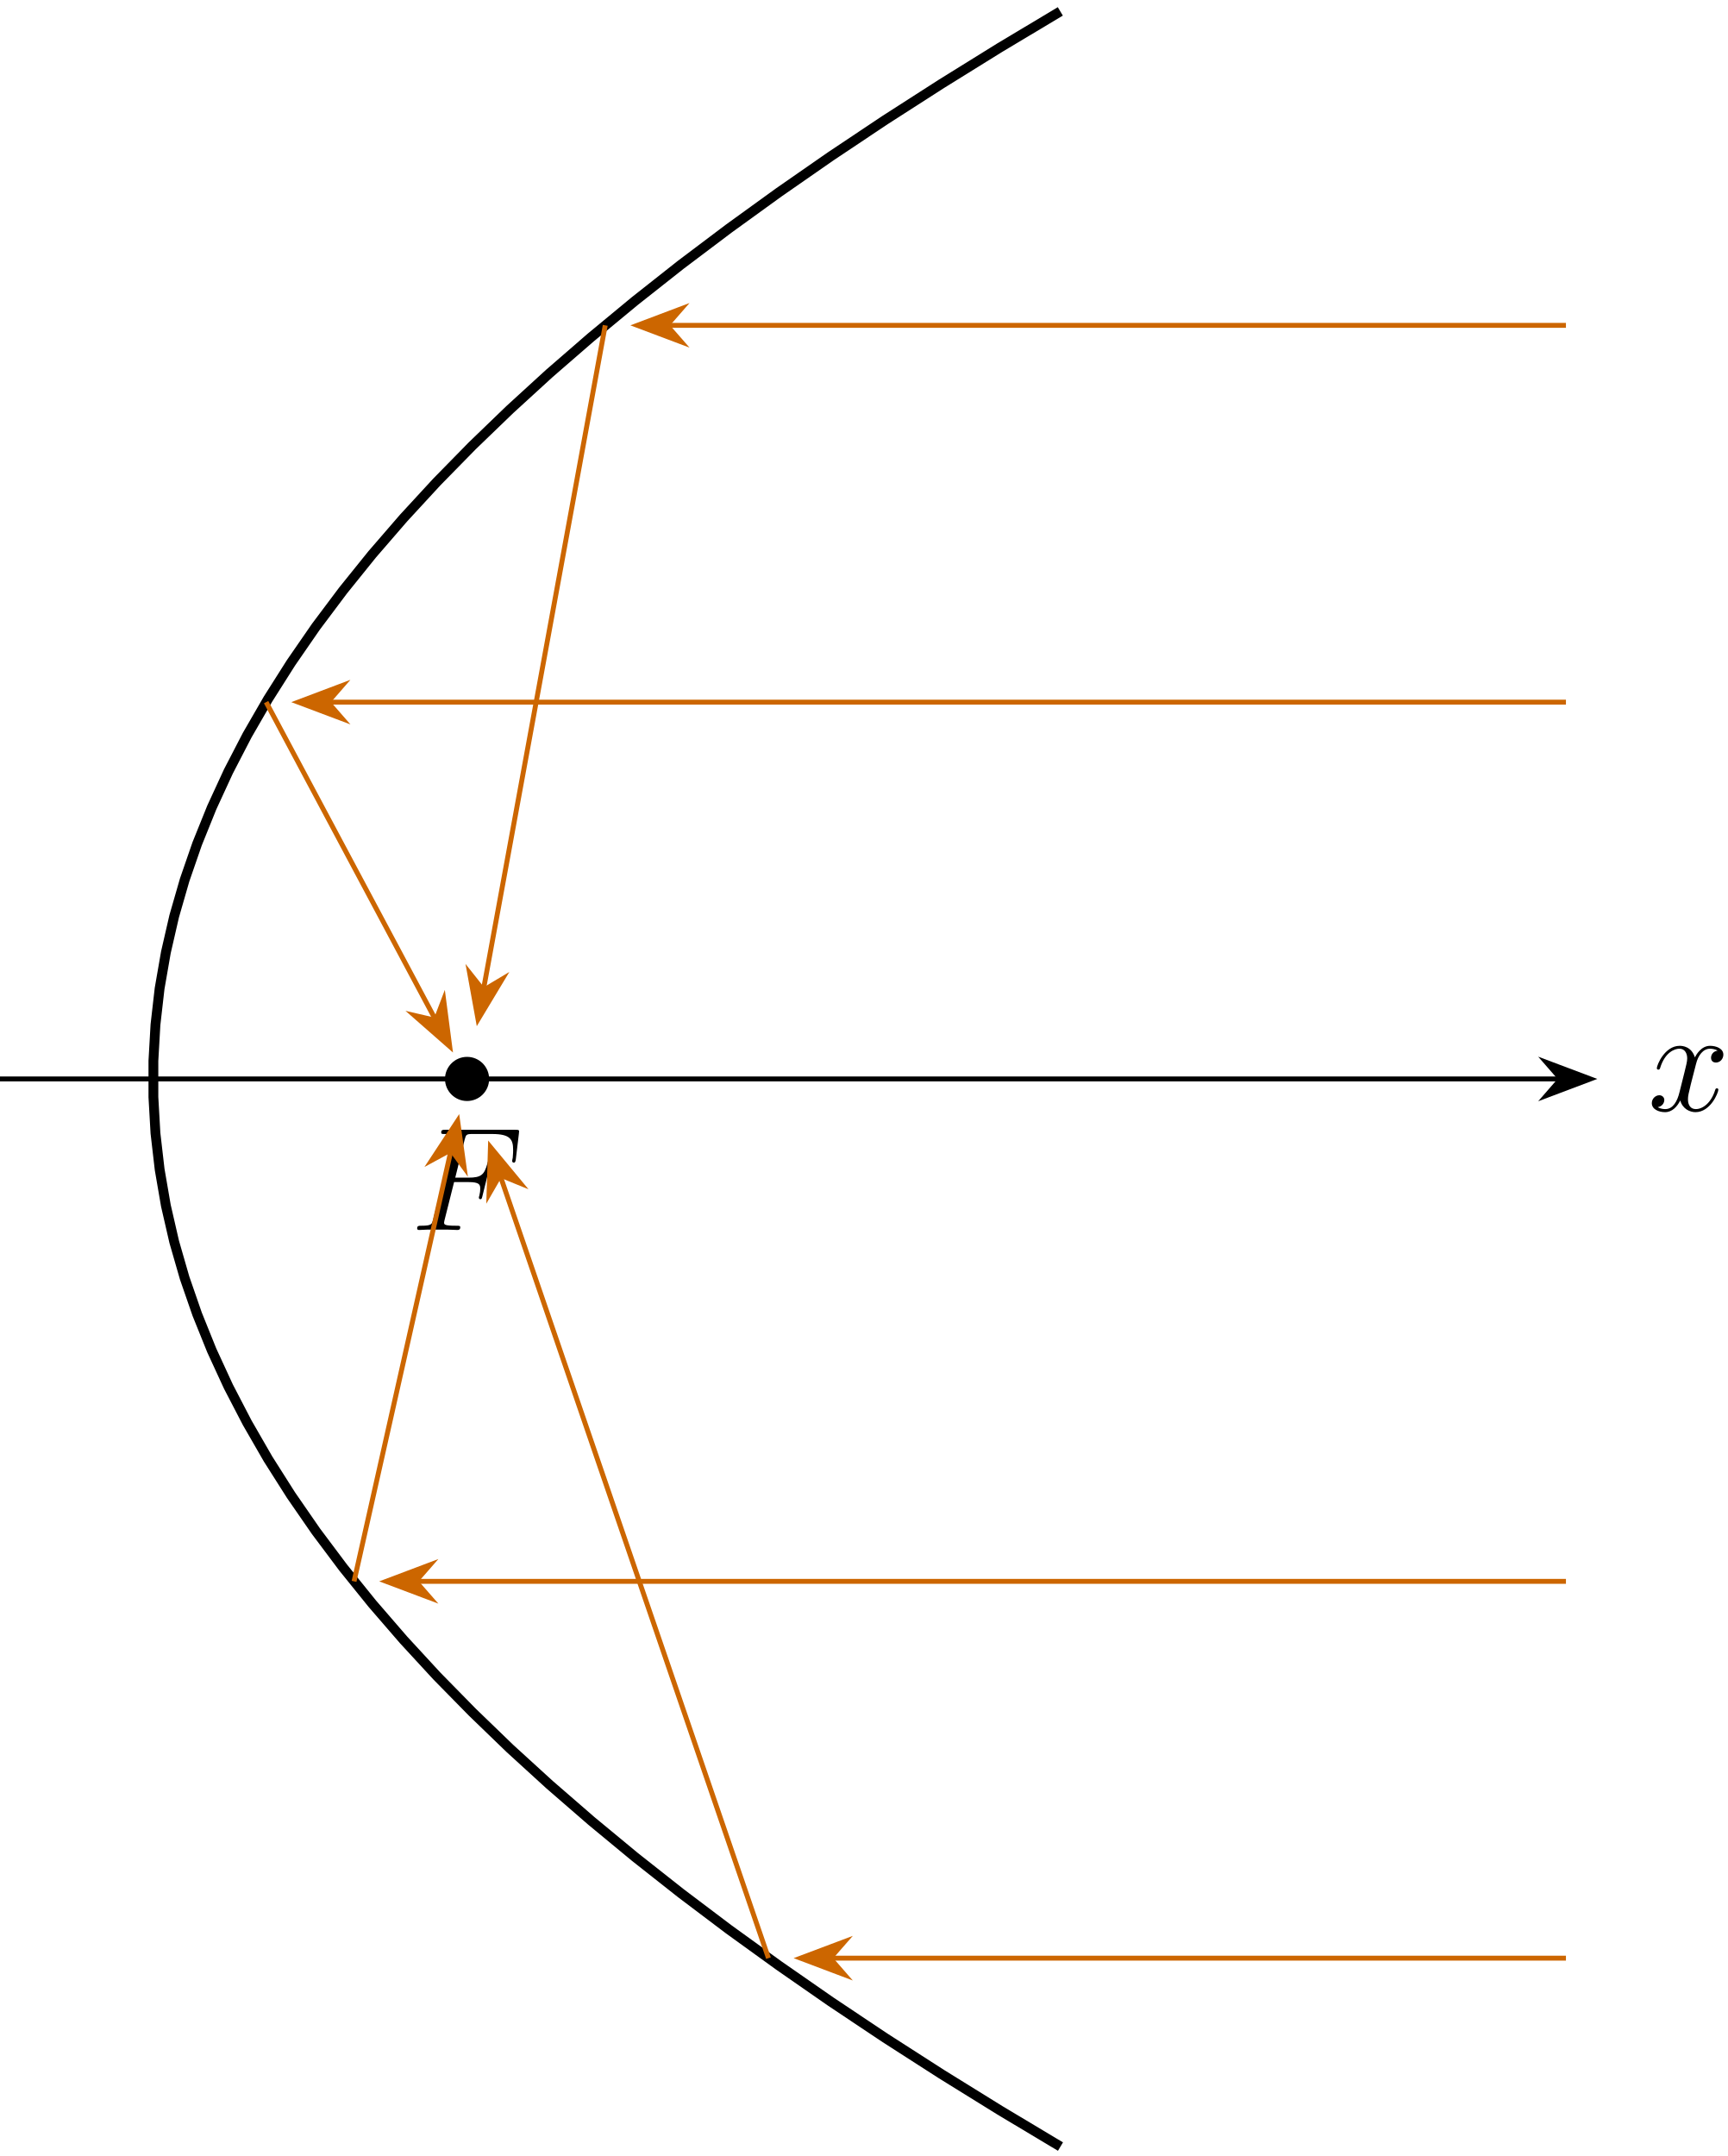
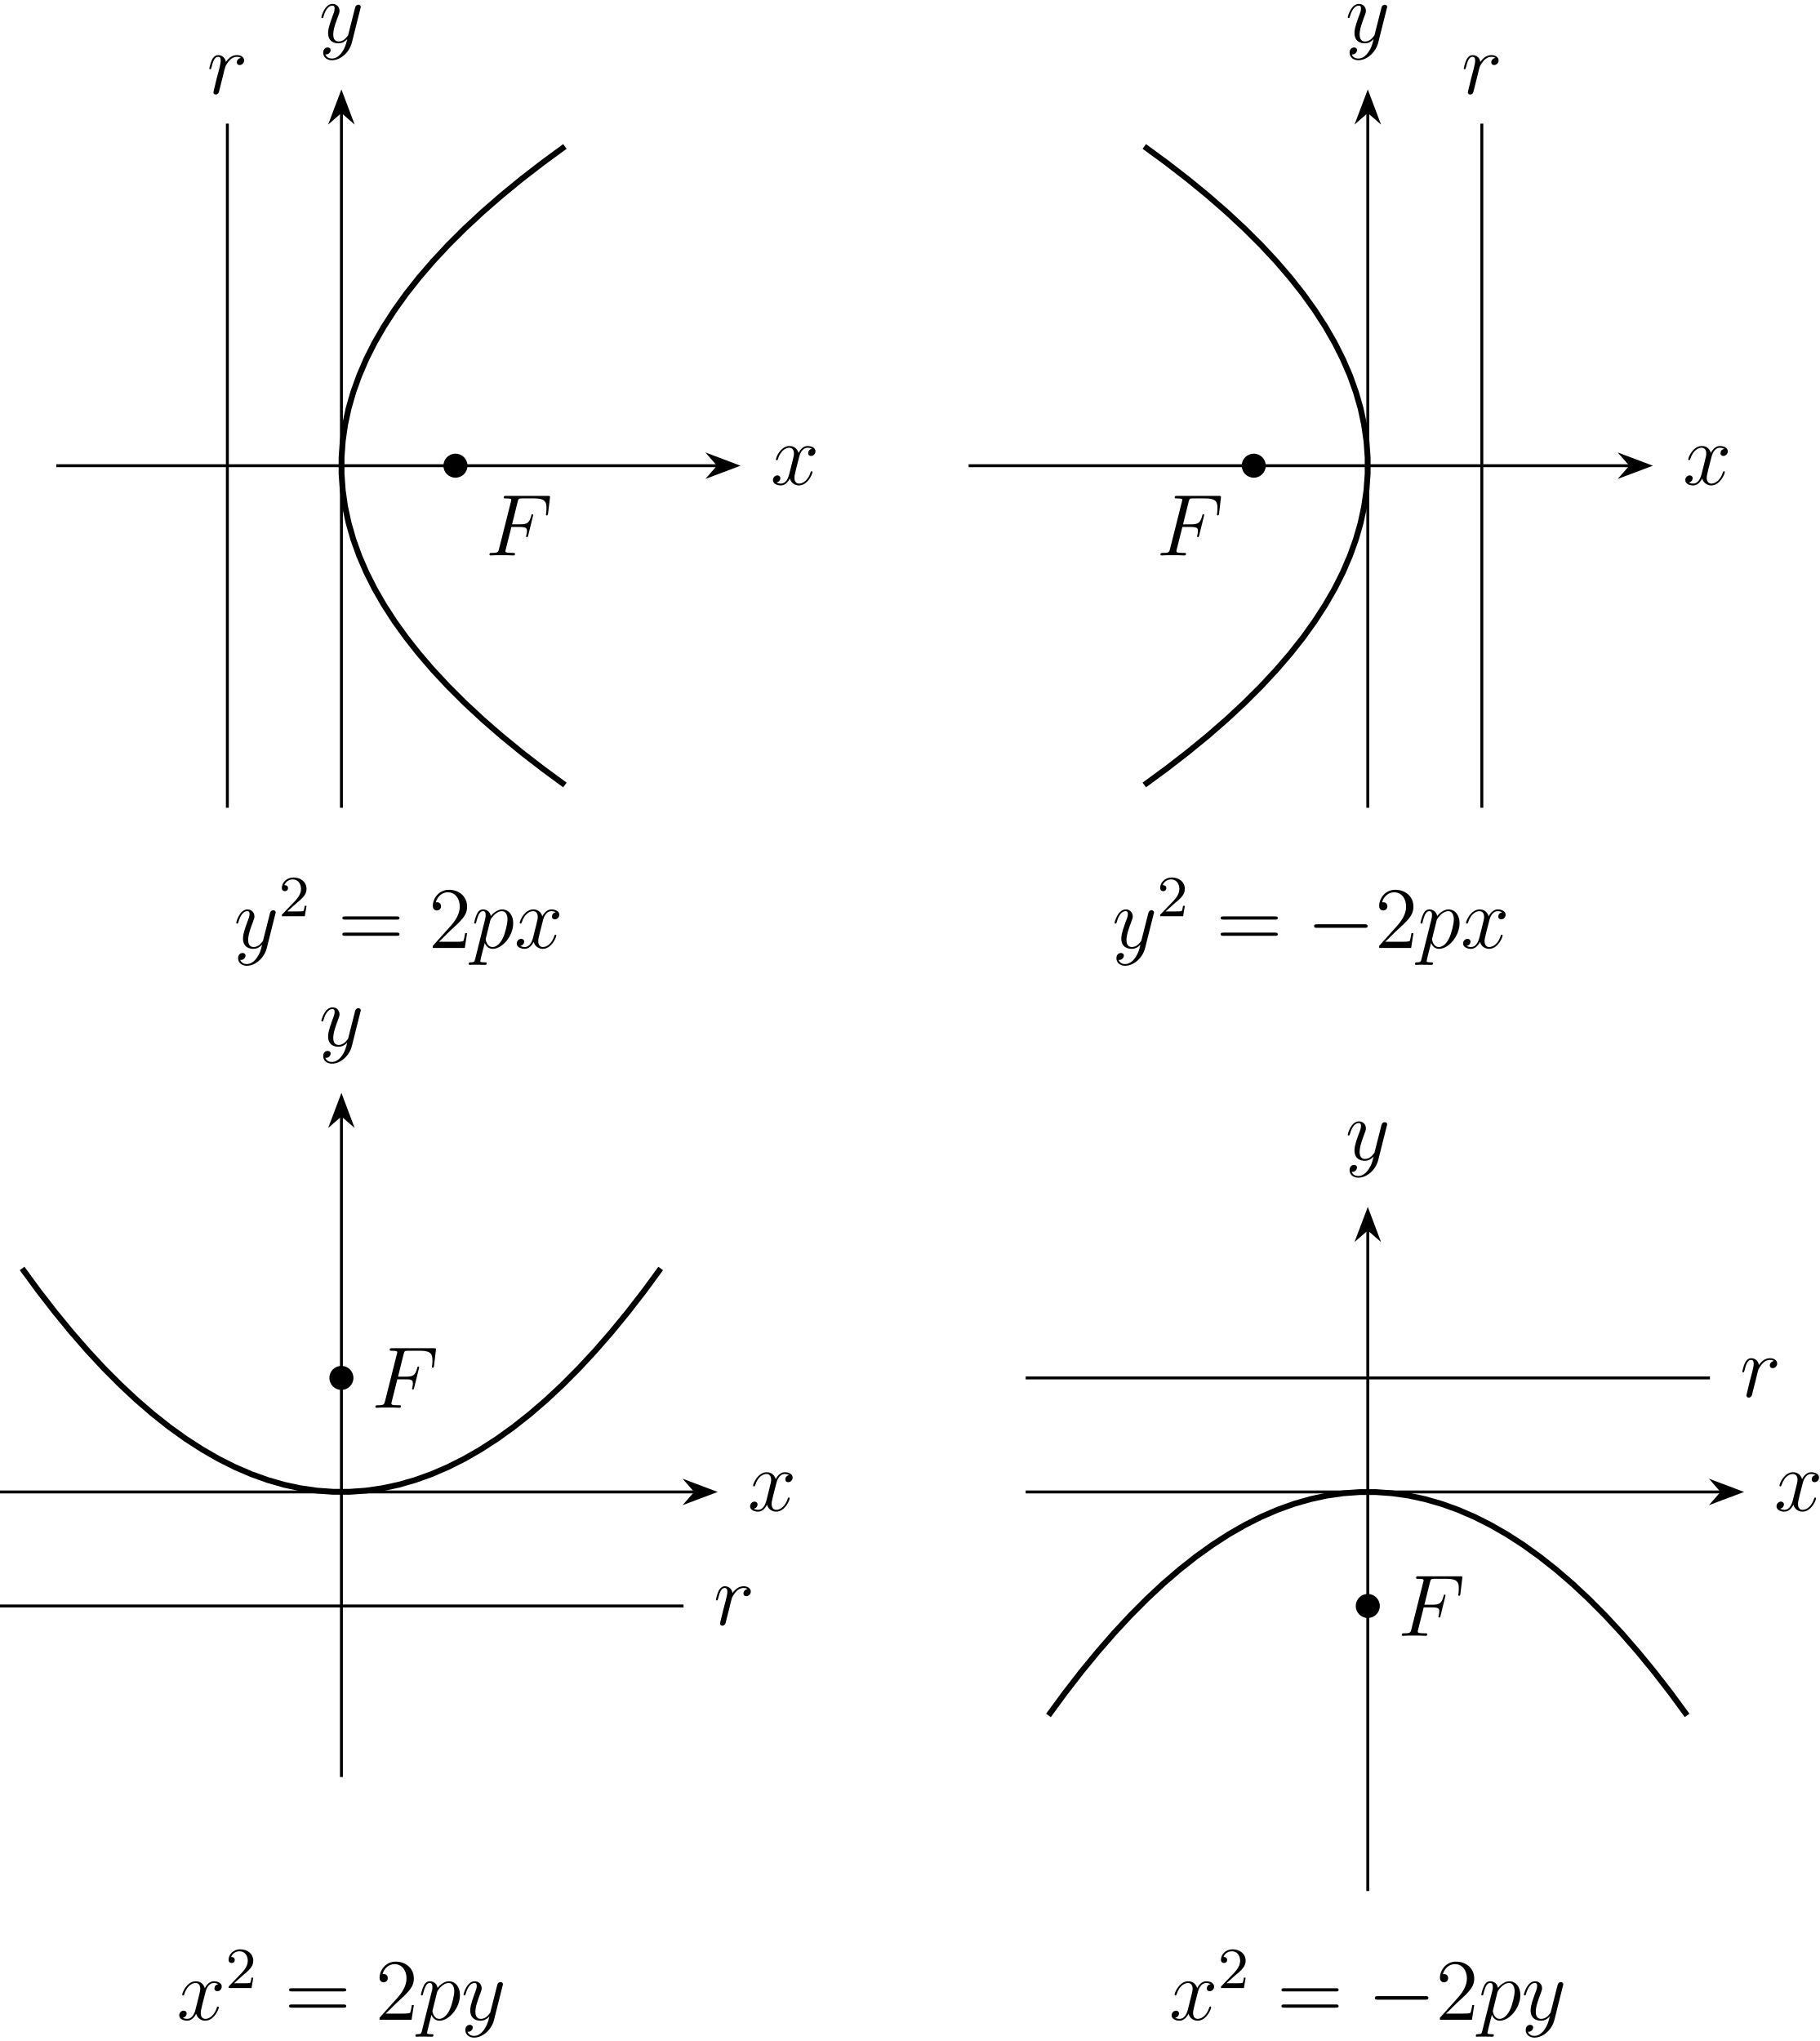
- <svg xmlns="http://www.w3.org/2000/svg" xmlns:xlink="http://www.w3.org/1999/xlink" width="140.354pt" height="175.168pt" viewBox="0 0 140.354 175.168">
+ <svg xmlns="http://www.w3.org/2000/svg" xmlns:xlink="http://www.w3.org/1999/xlink" width="248.786pt" height="279.064pt" viewBox="0 0 248.786 279.064">
  <defs>
    <g>
      <g id="glyph-0-0">
        <path d="M 5.672 -4.875 C 5.281 -4.812 5.141 -4.516 5.141 -4.297 C 5.141 -4 5.359 -3.906 5.531 -3.906 C 5.891 -3.906 6.141 -4.219 6.141 -4.547 C 6.141 -5.047 5.562 -5.266 5.062 -5.266 C 4.344 -5.266 3.938 -4.547 3.828 -4.328 C 3.547 -5.219 2.812 -5.266 2.594 -5.266 C 1.375 -5.266 0.734 -3.703 0.734 -3.438 C 0.734 -3.391 0.781 -3.328 0.859 -3.328 C 0.953 -3.328 0.984 -3.406 1 -3.453 C 1.406 -4.781 2.219 -5.031 2.562 -5.031 C 3.094 -5.031 3.203 -4.531 3.203 -4.25 C 3.203 -3.984 3.125 -3.703 2.984 -3.125 L 2.578 -1.5 C 2.406 -0.781 2.062 -0.125 1.422 -0.125 C 1.359 -0.125 1.062 -0.125 0.812 -0.281 C 1.25 -0.359 1.344 -0.719 1.344 -0.859 C 1.344 -1.094 1.156 -1.25 0.938 -1.25 C 0.641 -1.25 0.328 -0.984 0.328 -0.609 C 0.328 -0.109 0.891 0.125 1.406 0.125 C 1.984 0.125 2.391 -0.328 2.641 -0.828 C 2.828 -0.125 3.438 0.125 3.875 0.125 C 5.094 0.125 5.734 -1.453 5.734 -1.703 C 5.734 -1.766 5.688 -1.812 5.625 -1.812 C 5.516 -1.812 5.5 -1.75 5.469 -1.656 C 5.141 -0.609 4.453 -0.125 3.906 -0.125 C 3.484 -0.125 3.266 -0.438 3.266 -0.922 C 3.266 -1.188 3.312 -1.375 3.5 -2.156 L 3.922 -3.797 C 4.094 -4.5 4.5 -5.031 5.062 -5.031 C 5.078 -5.031 5.422 -5.031 5.672 -4.875 Z M 5.672 -4.875 " />
      </g>
      <g id="glyph-0-1">
+         <path d="M 3.141 1.344 C 2.828 1.797 2.359 2.203 1.766 2.203 C 1.625 2.203 1.047 2.172 0.875 1.625 C 0.906 1.641 0.969 1.641 0.984 1.641 C 1.344 1.641 1.594 1.328 1.594 1.047 C 1.594 0.781 1.359 0.688 1.188 0.688 C 0.984 0.688 0.578 0.828 0.578 1.406 C 0.578 2.016 1.094 2.438 1.766 2.438 C 2.969 2.438 4.172 1.344 4.5 0.016 L 5.672 -4.656 C 5.688 -4.703 5.719 -4.781 5.719 -4.859 C 5.719 -5.031 5.562 -5.156 5.391 -5.156 C 5.281 -5.156 5.031 -5.109 4.938 -4.75 L 4.047 -1.234 C 4 -1.016 4 -0.984 3.891 -0.859 C 3.656 -0.531 3.266 -0.125 2.688 -0.125 C 2.016 -0.125 1.953 -0.781 1.953 -1.094 C 1.953 -1.781 2.281 -2.703 2.609 -3.562 C 2.734 -3.906 2.812 -4.078 2.812 -4.312 C 2.812 -4.812 2.453 -5.266 1.859 -5.266 C 0.766 -5.266 0.328 -3.531 0.328 -3.438 C 0.328 -3.391 0.375 -3.328 0.453 -3.328 C 0.562 -3.328 0.578 -3.375 0.625 -3.547 C 0.906 -4.547 1.359 -5.031 1.828 -5.031 C 1.938 -5.031 2.141 -5.031 2.141 -4.641 C 2.141 -4.328 2.016 -3.984 1.828 -3.531 C 1.25 -1.953 1.25 -1.562 1.25 -1.281 C 1.25 -0.141 2.062 0.125 2.656 0.125 C 3 0.125 3.438 0.016 3.844 -0.438 L 3.859 -0.422 C 3.688 0.281 3.562 0.75 3.141 1.344 Z M 3.141 1.344 " />
+       </g>
+       <g id="glyph-0-2">
+         <path d="M 4.656 -4.891 C 4.281 -4.812 4.094 -4.547 4.094 -4.297 C 4.094 -4 4.312 -3.906 4.484 -3.906 C 4.812 -3.906 5.094 -4.203 5.094 -4.547 C 5.094 -4.938 4.719 -5.266 4.125 -5.266 C 3.641 -5.266 3.094 -5.062 2.594 -4.328 C 2.516 -4.953 2.031 -5.266 1.547 -5.266 C 1.094 -5.266 0.844 -4.906 0.703 -4.656 C 0.5 -4.219 0.328 -3.5 0.328 -3.438 C 0.328 -3.391 0.375 -3.328 0.453 -3.328 C 0.547 -3.328 0.562 -3.344 0.641 -3.625 C 0.812 -4.344 1.047 -5.031 1.516 -5.031 C 1.812 -5.031 1.891 -4.828 1.891 -4.484 C 1.891 -4.219 1.766 -3.75 1.688 -3.375 L 1.344 -2.094 C 1.297 -1.859 1.172 -1.328 1.109 -1.109 C 1.031 -0.797 0.891 -0.234 0.891 -0.172 C 0.891 -0.016 1.031 0.125 1.203 0.125 C 1.344 0.125 1.562 0.031 1.641 -0.203 C 1.672 -0.297 2.109 -2.109 2.188 -2.375 C 2.25 -2.641 2.312 -2.891 2.375 -3.156 C 2.422 -3.328 2.469 -3.516 2.516 -3.672 C 2.547 -3.781 2.875 -4.359 3.172 -4.625 C 3.312 -4.75 3.625 -5.031 4.109 -5.031 C 4.297 -5.031 4.5 -5 4.656 -4.891 Z M 4.656 -4.891 " />
+       </g>
+       <g id="glyph-0-3">
        <path d="M 3.547 -3.891 L 4.703 -3.891 C 5.609 -3.891 5.672 -3.688 5.672 -3.344 C 5.672 -3.188 5.656 -3.031 5.594 -2.766 C 5.562 -2.719 5.562 -2.656 5.562 -2.625 C 5.562 -2.547 5.609 -2.5 5.688 -2.5 C 5.781 -2.5 5.797 -2.547 5.844 -2.734 L 6.531 -5.516 C 6.531 -5.562 6.5 -5.641 6.422 -5.641 C 6.312 -5.641 6.297 -5.594 6.25 -5.391 C 6 -4.5 5.766 -4.25 4.719 -4.25 L 3.641 -4.25 L 4.406 -7.344 C 4.516 -7.75 4.547 -7.797 5.031 -7.797 L 6.641 -7.797 C 8.125 -7.797 8.344 -7.344 8.344 -6.5 C 8.344 -6.438 8.344 -6.172 8.312 -5.859 C 8.297 -5.812 8.266 -5.656 8.266 -5.609 C 8.266 -5.516 8.328 -5.469 8.406 -5.469 C 8.484 -5.469 8.531 -5.516 8.562 -5.734 L 8.812 -7.828 C 8.812 -7.859 8.828 -7.984 8.828 -8.016 C 8.828 -8.141 8.719 -8.141 8.516 -8.141 L 2.844 -8.141 C 2.625 -8.141 2.5 -8.141 2.5 -7.922 C 2.5 -7.797 2.578 -7.797 2.781 -7.797 C 3.531 -7.797 3.531 -7.703 3.531 -7.578 C 3.531 -7.516 3.516 -7.469 3.484 -7.344 L 1.859 -0.891 C 1.75 -0.469 1.734 -0.344 0.891 -0.344 C 0.672 -0.344 0.547 -0.344 0.547 -0.125 C 0.547 0 0.656 0 0.734 0 C 0.953 0 1.188 -0.031 1.422 -0.031 L 2.969 -0.031 C 3.234 -0.031 3.531 0 3.797 0 C 3.891 0 4.047 0 4.047 -0.219 C 4.047 -0.344 3.969 -0.344 3.703 -0.344 C 2.766 -0.344 2.734 -0.438 2.734 -0.609 C 2.734 -0.672 2.766 -0.766 2.781 -0.844 Z M 3.547 -3.891 " />
+       </g>
+       <g id="glyph-0-4">
+         <path d="M 0.516 1.516 C 0.438 1.875 0.375 1.969 -0.109 1.969 C -0.25 1.969 -0.375 1.969 -0.375 2.203 C -0.375 2.219 -0.359 2.312 -0.234 2.312 C -0.078 2.312 0.094 2.297 0.25 2.297 L 0.766 2.297 C 1.016 2.297 1.625 2.312 1.875 2.312 C 1.953 2.312 2.094 2.312 2.094 2.109 C 2.094 1.969 2.016 1.969 1.812 1.969 C 1.25 1.969 1.219 1.891 1.219 1.797 C 1.219 1.656 1.75 -0.406 1.828 -0.688 C 1.953 -0.344 2.281 0.125 2.906 0.125 C 4.25 0.125 5.719 -1.641 5.719 -3.391 C 5.719 -4.5 5.094 -5.266 4.203 -5.266 C 3.438 -5.266 2.781 -4.531 2.656 -4.359 C 2.562 -4.953 2.094 -5.266 1.609 -5.266 C 1.266 -5.266 0.984 -5.109 0.766 -4.656 C 0.547 -4.219 0.375 -3.484 0.375 -3.438 C 0.375 -3.391 0.438 -3.328 0.516 -3.328 C 0.609 -3.328 0.625 -3.344 0.688 -3.625 C 0.875 -4.328 1.094 -5.031 1.578 -5.031 C 1.859 -5.031 1.953 -4.844 1.953 -4.484 C 1.953 -4.203 1.906 -4.078 1.859 -3.859 Z M 2.578 -3.734 C 2.672 -4.062 3 -4.406 3.188 -4.578 C 3.328 -4.703 3.719 -5.031 4.172 -5.031 C 4.703 -5.031 4.938 -4.5 4.938 -3.891 C 4.938 -3.312 4.609 -1.953 4.297 -1.344 C 4 -0.688 3.453 -0.125 2.906 -0.125 C 2.094 -0.125 1.953 -1.141 1.953 -1.188 C 1.953 -1.234 1.984 -1.328 2 -1.391 Z M 2.578 -3.734 " />
+       </g>
+       <g id="glyph-1-0">
+         <path d="M 2.25 -1.625 C 2.375 -1.75 2.703 -2.016 2.844 -2.125 C 3.328 -2.578 3.797 -3.016 3.797 -3.734 C 3.797 -4.688 3 -5.297 2.016 -5.297 C 1.047 -5.297 0.422 -4.578 0.422 -3.859 C 0.422 -3.469 0.734 -3.422 0.844 -3.422 C 1.016 -3.422 1.266 -3.531 1.266 -3.844 C 1.266 -4.25 0.859 -4.25 0.766 -4.25 C 1 -4.844 1.531 -5.031 1.922 -5.031 C 2.656 -5.031 3.047 -4.406 3.047 -3.734 C 3.047 -2.906 2.469 -2.297 1.516 -1.344 L 0.516 -0.297 C 0.422 -0.219 0.422 -0.203 0.422 0 L 3.562 0 L 3.797 -1.422 L 3.547 -1.422 C 3.531 -1.266 3.469 -0.875 3.375 -0.719 C 3.328 -0.656 2.719 -0.656 2.594 -0.656 L 1.172 -0.656 Z M 2.25 -1.625 " />
+       </g>
+       <g id="glyph-2-0">
+         <path d="M 8.062 -3.875 C 8.234 -3.875 8.453 -3.875 8.453 -4.094 C 8.453 -4.312 8.25 -4.312 8.062 -4.312 L 1.031 -4.312 C 0.859 -4.312 0.641 -4.312 0.641 -4.094 C 0.641 -3.875 0.844 -3.875 1.031 -3.875 Z M 8.062 -1.656 C 8.234 -1.656 8.453 -1.656 8.453 -1.859 C 8.453 -2.094 8.25 -2.094 8.062 -2.094 L 1.031 -2.094 C 0.859 -2.094 0.641 -2.094 0.641 -1.875 C 0.641 -1.656 0.844 -1.656 1.031 -1.656 Z M 8.062 -1.656 " />
+       </g>
+       <g id="glyph-2-1">
+         <path d="M 5.266 -2.016 L 5 -2.016 C 4.953 -1.812 4.859 -1.141 4.75 -0.953 C 4.656 -0.844 3.984 -0.844 3.625 -0.844 L 1.406 -0.844 C 1.734 -1.125 2.469 -1.891 2.766 -2.172 C 4.594 -3.844 5.266 -4.469 5.266 -5.656 C 5.266 -7.031 4.172 -7.953 2.781 -7.953 C 1.406 -7.953 0.578 -6.766 0.578 -5.734 C 0.578 -5.125 1.109 -5.125 1.141 -5.125 C 1.406 -5.125 1.703 -5.312 1.703 -5.688 C 1.703 -6.031 1.484 -6.25 1.141 -6.25 C 1.047 -6.25 1.016 -6.25 0.984 -6.234 C 1.203 -7.047 1.859 -7.609 2.625 -7.609 C 3.641 -7.609 4.266 -6.75 4.266 -5.656 C 4.266 -4.641 3.688 -3.75 3 -2.984 L 0.578 -0.281 L 0.578 0 L 4.953 0 Z M 5.266 -2.016 " />
+       </g>
+       <g id="glyph-3-0">
+         <path d="M 7.875 -2.75 C 8.078 -2.75 8.297 -2.75 8.297 -2.984 C 8.297 -3.234 8.078 -3.234 7.875 -3.234 L 1.406 -3.234 C 1.203 -3.234 0.984 -3.234 0.984 -2.984 C 0.984 -2.75 1.203 -2.75 1.406 -2.75 Z M 7.875 -2.75 " />
      </g>
    </g>
    <clipPath id="clip-0">
-       <path clip-rule="nonzero" d="M 134 84 L 140.031 84 L 140.031 91 L 134 91 Z M 134 84 " />
+       <path clip-rule="nonzero" d="M 56 270 L 69 270 L 69 278.598 L 56 278.598 Z M 56 270 " />
    </clipPath>
    <clipPath id="clip-1">
-       <path clip-rule="nonzero" d="M 1 0 L 98 0 L 98 174.754 L 1 174.754 Z M 1 0 " />
+       <path clip-rule="nonzero" d="M 242 201 L 248.68 201 L 248.68 207 L 242 207 Z M 242 201 " />
+     </clipPath>
+     <clipPath id="clip-2">
+       <path clip-rule="nonzero" d="M 201 270 L 214 270 L 214 278.598 L 201 278.598 Z M 201 270 " />
    </clipPath>
  </defs>
-   <path fill="none" stroke-width="0.399" stroke-linecap="butt" stroke-linejoin="miter" stroke="rgb(0%, 0%, 0%)" stroke-opacity="1" stroke-miterlimit="10" d="M -12.755 0.001 L 114.292 0.001 " transform="matrix(1, 0, 0, -1, 12.442, 87.661)" />
-   <path fill-rule="nonzero" fill="rgb(0%, 0%, 0%)" fill-opacity="1" stroke-width="0.399" stroke-linecap="butt" stroke-linejoin="miter" stroke="rgb(0%, 0%, 0%)" stroke-opacity="1" stroke-miterlimit="10" d="M 4.215 0.001 L 0.645 1.345 L 1.817 0.001 L 0.645 -1.347 Z M 4.215 0.001 " transform="matrix(1, 0, 0, -1, 125.015, 87.661)" />
+   <path fill="none" stroke-width="0.399" stroke-linecap="butt" stroke-linejoin="miter" stroke="rgb(0%, 0%, 0%)" stroke-opacity="1" stroke-miterlimit="10" d="M -38.979 -0.002 L 51.506 -0.002 " transform="matrix(1, 0, 0, -1, 46.674, 63.674)" />
+   <path fill-rule="nonzero" fill="rgb(0%, 0%, 0%)" fill-opacity="1" stroke-width="0.399" stroke-linecap="butt" stroke-linejoin="miter" stroke="rgb(0%, 0%, 0%)" stroke-opacity="1" stroke-miterlimit="10" d="M 4.216 -0.002 L 0.642 1.346 L 1.818 -0.002 L 0.642 -1.346 Z M 4.216 -0.002 " transform="matrix(1, 0, 0, -1, 96.45978, 63.674)" />
+   <g fill="rgb(0%, 0%, 0%)" fill-opacity="1">
+     <use xlink:href="#glyph-0-0" x="105.341" y="66.247" />
+   </g>
+   <path fill="none" stroke-width="0.399" stroke-linecap="butt" stroke-linejoin="miter" stroke="rgb(0%, 0%, 0%)" stroke-opacity="1" stroke-miterlimit="10" d="M 0.002 -46.771 L 0.002 48.385 " transform="matrix(1, 0, 0, -1, 46.674, 63.674)" />
+   <path fill-rule="nonzero" fill="rgb(0%, 0%, 0%)" fill-opacity="1" stroke-width="0.399" stroke-linecap="butt" stroke-linejoin="miter" stroke="rgb(0%, 0%, 0%)" stroke-opacity="1" stroke-miterlimit="10" d="M 4.213 -0.002 L 0.643 1.346 L 1.819 -0.002 L 0.643 -1.346 Z M 4.213 -0.002 " transform="matrix(0, -1, -1, 0, 46.674, 17.00632)" />
+   <g fill="rgb(0%, 0%, 0%)" fill-opacity="1">
+     <use xlink:href="#glyph-0-1" x="43.606" y="5.8" />
+   </g>
+   <path fill="none" stroke-width="0.797" stroke-linecap="butt" stroke-linejoin="miter" stroke="rgb(0%, 0%, 0%)" stroke-opacity="1" stroke-miterlimit="10" d="M 30.556 -43.654 L 27.506 -41.416 L 24.611 -39.178 L 21.877 -36.939 L 19.306 -34.701 L 16.896 -32.463 L 14.646 -30.224 L 12.556 -27.982 L 10.627 -25.744 L 8.861 -23.506 L 7.252 -21.267 L 5.806 -19.029 L 4.521 -16.791 L 3.396 -14.553 L 2.431 -12.314 L 1.627 -10.076 L 0.986 -7.838 L 0.502 -5.599 L 0.181 -3.361 L 0.021 -1.119 L 0.021 1.119 L 0.181 3.358 L 0.502 5.596 L 0.982 7.834 L 1.627 10.072 L 2.431 12.311 L 3.392 14.549 L 4.517 16.787 L 5.806 19.026 L 7.252 21.264 L 8.857 23.502 L 10.627 25.744 L 12.556 27.983 L 14.642 30.221 L 16.892 32.459 L 19.303 34.697 L 21.877 36.936 L 24.607 39.174 L 27.502 41.412 L 30.553 43.651 " transform="matrix(1, 0, 0, -1, 46.674, 63.674)" />
+   <path fill="none" stroke-width="0.399" stroke-linecap="butt" stroke-linejoin="miter" stroke="rgb(0%, 0%, 0%)" stroke-opacity="1" stroke-miterlimit="10" d="M -15.592 -46.771 L -15.592 46.772 " transform="matrix(1, 0, 0, -1, 46.674, 63.674)" />
+   <g fill="rgb(0%, 0%, 0%)" fill-opacity="1">
+     <use xlink:href="#glyph-0-2" x="28.283" y="12.802" />
+   </g>
+   <path fill-rule="nonzero" fill="rgb(0%, 0%, 0%)" fill-opacity="1" d="M 63.91 63.676 C 63.91 62.766 63.172 62.031 62.266 62.031 C 61.355 62.031 60.621 62.766 60.621 63.676 C 60.621 64.582 61.355 65.316 62.266 65.316 C 63.172 65.316 63.91 64.582 63.91 63.676 Z M 63.91 63.676 " />
+   <g fill="rgb(0%, 0%, 0%)" fill-opacity="1">
+     <use xlink:href="#glyph-0-3" x="66.365" y="75.943" />
+   </g>
+   <g fill="rgb(0%, 0%, 0%)" fill-opacity="1">
+     <use xlink:href="#glyph-0-1" x="31.972" y="129.611" />
+   </g>
+   <g fill="rgb(0%, 0%, 0%)" fill-opacity="1">
+     <use xlink:href="#glyph-1-0" x="38.108" y="125.273" />
+   </g>
+   <g fill="rgb(0%, 0%, 0%)" fill-opacity="1">
+     <use xlink:href="#glyph-2-0" x="46.161" y="129.611" />
+   </g>
+   <g fill="rgb(0%, 0%, 0%)" fill-opacity="1">
+     <use xlink:href="#glyph-2-1" x="58.59" y="129.611" />
+   </g>
+   <g fill="rgb(0%, 0%, 0%)" fill-opacity="1">
+     <use xlink:href="#glyph-0-4" x="64.443" y="129.611" />
+     <use xlink:href="#glyph-0-0" x="70.318" y="129.611" />
+   </g>
+   <path fill="none" stroke-width="0.399" stroke-linecap="butt" stroke-linejoin="miter" stroke="rgb(0%, 0%, 0%)" stroke-opacity="1" stroke-miterlimit="10" d="M 85.748 -0.002 L 176.232 -0.002 " transform="matrix(1, 0, 0, -1, 46.674, 63.674)" />
+   <path fill-rule="nonzero" fill="rgb(0%, 0%, 0%)" fill-opacity="1" stroke-width="0.399" stroke-linecap="butt" stroke-linejoin="miter" stroke="rgb(0%, 0%, 0%)" stroke-opacity="1" stroke-miterlimit="10" d="M 4.216 -0.002 L 0.642 1.346 L 1.817 -0.002 L 0.642 -1.346 Z M 4.216 -0.002 " transform="matrix(1, 0, 0, -1, 221.1865, 63.674)" />
+   <g fill="rgb(0%, 0%, 0%)" fill-opacity="1">
+     <use xlink:href="#glyph-0-0" x="230.066" y="66.247" />
+   </g>
+   <path fill="none" stroke-width="0.399" stroke-linecap="butt" stroke-linejoin="miter" stroke="rgb(0%, 0%, 0%)" stroke-opacity="1" stroke-miterlimit="10" d="M 140.318 -46.771 L 140.318 48.385 " transform="matrix(1, 0, 0, -1, 46.674, 63.674)" />
+   <path fill-rule="nonzero" fill="rgb(0%, 0%, 0%)" fill-opacity="1" stroke-width="0.399" stroke-linecap="butt" stroke-linejoin="miter" stroke="rgb(0%, 0%, 0%)" stroke-opacity="1" stroke-miterlimit="10" d="M 4.213 -0.001 L 0.643 1.347 L 1.819 -0.001 L 0.643 -1.344 Z M 4.213 -0.001 " transform="matrix(0, -1, -1, 0, 186.9915, 17.00632)" />
+   <g fill="rgb(0%, 0%, 0%)" fill-opacity="1">
+     <use xlink:href="#glyph-0-1" x="183.922" y="5.8" />
+   </g>
+   <path fill="none" stroke-width="0.797" stroke-linecap="butt" stroke-linejoin="miter" stroke="rgb(0%, 0%, 0%)" stroke-opacity="1" stroke-miterlimit="10" d="M 109.76 -43.654 L 112.814 -41.416 L 115.705 -39.178 L 118.439 -36.939 L 121.01 -34.701 L 123.42 -32.463 L 125.67 -30.224 L 127.76 -27.982 L 129.689 -25.744 L 131.459 -23.506 L 133.064 -21.267 L 134.51 -19.029 L 135.799 -16.791 L 136.924 -14.553 L 137.885 -12.314 L 138.689 -10.076 L 139.334 -7.838 L 139.814 -5.599 L 140.138 -3.361 L 140.299 -1.119 L 140.299 1.119 L 140.138 3.358 L 139.814 5.596 L 139.334 7.834 L 138.689 10.072 L 137.888 12.311 L 136.924 14.549 L 135.799 16.787 L 134.513 19.026 L 133.068 21.264 L 131.459 23.502 L 129.693 25.744 L 127.763 27.983 L 125.674 30.221 L 123.424 32.459 L 121.013 34.697 L 118.443 36.936 L 115.709 39.174 L 112.818 41.412 L 109.763 43.651 " transform="matrix(1, 0, 0, -1, 46.674, 63.674)" />
+   <path fill="none" stroke-width="0.399" stroke-linecap="butt" stroke-linejoin="miter" stroke="rgb(0%, 0%, 0%)" stroke-opacity="1" stroke-miterlimit="10" d="M 155.908 -46.771 L 155.908 46.772 " transform="matrix(1, 0, 0, -1, 46.674, 63.674)" />
+   <g fill="rgb(0%, 0%, 0%)" fill-opacity="1">
+     <use xlink:href="#glyph-0-2" x="199.78" y="12.802" />
+   </g>
+   <path fill-rule="nonzero" fill="rgb(0%, 0%, 0%)" fill-opacity="1" d="M 173.043 63.676 C 173.043 62.766 172.309 62.031 171.402 62.031 C 170.492 62.031 169.758 62.766 169.758 63.676 C 169.758 64.582 170.492 65.316 171.402 65.316 C 172.309 65.316 173.043 64.582 173.043 63.676 Z M 173.043 63.676 " />
+   <g fill="rgb(0%, 0%, 0%)" fill-opacity="1">
+     <use xlink:href="#glyph-0-3" x="158.096" y="75.943" />
+   </g>
+   <g fill="rgb(0%, 0%, 0%)" fill-opacity="1">
+     <use xlink:href="#glyph-0-1" x="152.048" y="129.611" />
+   </g>
+   <g fill="rgb(0%, 0%, 0%)" fill-opacity="1">
+     <use xlink:href="#glyph-1-0" x="158.184" y="125.273" />
+   </g>
+   <g fill="rgb(0%, 0%, 0%)" fill-opacity="1">
+     <use xlink:href="#glyph-2-0" x="166.237" y="129.611" />
+   </g>
+   <g fill="rgb(0%, 0%, 0%)" fill-opacity="1">
+     <use xlink:href="#glyph-3-0" x="178.666" y="129.611" />
+   </g>
+   <g fill="rgb(0%, 0%, 0%)" fill-opacity="1">
+     <use xlink:href="#glyph-2-1" x="187.964" y="129.611" />
+   </g>
+   <g fill="rgb(0%, 0%, 0%)" fill-opacity="1">
+     <use xlink:href="#glyph-0-4" x="193.818" y="129.611" />
+     <use xlink:href="#glyph-0-0" x="199.692" y="129.611" />
+   </g>
+   <path fill="none" stroke-width="0.399" stroke-linecap="butt" stroke-linejoin="miter" stroke="rgb(0%, 0%, 0%)" stroke-opacity="1" stroke-miterlimit="10" d="M -46.772 -140.318 L 48.385 -140.318 " transform="matrix(1, 0, 0, -1, 46.674, 63.674)" />
+   <path fill-rule="nonzero" fill="rgb(0%, 0%, 0%)" fill-opacity="1" stroke-width="0.399" stroke-linecap="butt" stroke-linejoin="miter" stroke="rgb(0%, 0%, 0%)" stroke-opacity="1" stroke-miterlimit="10" d="M 4.213 -0.001 L 0.643 1.347 L 1.818 -0.001 L 0.643 -1.344 Z M 4.213 -0.001 " transform="matrix(1, 0, 0, -1, 93.34168, 203.9915)" />
+   <g fill="rgb(0%, 0%, 0%)" fill-opacity="1">
+     <use xlink:href="#glyph-0-0" x="102.223" y="206.563" />
+   </g>
+   <path fill="none" stroke-width="0.399" stroke-linecap="butt" stroke-linejoin="miter" stroke="rgb(0%, 0%, 0%)" stroke-opacity="1" stroke-miterlimit="10" d="M 0.002 -179.295 L 0.002 -88.814 " transform="matrix(1, 0, 0, -1, 46.674, 63.674)" />
+   <path fill-rule="nonzero" fill="rgb(0%, 0%, 0%)" fill-opacity="1" stroke-width="0.399" stroke-linecap="butt" stroke-linejoin="miter" stroke="rgb(0%, 0%, 0%)" stroke-opacity="1" stroke-miterlimit="10" d="M 4.214 -0.002 L 0.643 1.346 L 1.819 -0.002 L 0.643 -1.346 Z M 4.214 -0.002 " transform="matrix(0, -1, -1, 0, 46.674, 154.2057)" />
+   <g fill="rgb(0%, 0%, 0%)" fill-opacity="1">
+     <use xlink:href="#glyph-0-1" x="43.606" y="142.998" />
+   </g>
+   <path fill="none" stroke-width="0.797" stroke-linecap="butt" stroke-linejoin="miter" stroke="rgb(0%, 0%, 0%)" stroke-opacity="1" stroke-miterlimit="10" d="M -43.654 -109.76 L -41.416 -112.814 L -39.178 -115.705 L -36.94 -118.439 L -34.701 -121.01 L -32.463 -123.42 L -30.221 -125.67 L -27.983 -127.76 L -25.744 -129.689 L -23.506 -131.459 L -21.268 -133.064 L -19.029 -134.51 L -16.791 -135.799 L -14.553 -136.924 L -12.315 -137.885 L -10.076 -138.689 L -7.838 -139.334 L -5.6 -139.814 L -3.358 -140.138 L -1.119 -140.299 L 1.119 -140.299 L 3.357 -140.138 L 5.596 -139.814 L 7.834 -139.334 L 10.072 -138.689 L 12.31 -137.888 L 14.549 -136.924 L 16.787 -135.799 L 19.025 -134.513 L 21.264 -133.068 L 23.506 -131.459 L 25.744 -129.693 L 27.982 -127.763 L 30.221 -125.674 L 32.459 -123.424 L 34.697 -121.013 L 36.935 -118.443 L 39.174 -115.709 L 41.412 -112.818 L 43.65 -109.763 " transform="matrix(1, 0, 0, -1, 46.674, 63.674)" />
+   <path fill="none" stroke-width="0.399" stroke-linecap="butt" stroke-linejoin="miter" stroke="rgb(0%, 0%, 0%)" stroke-opacity="1" stroke-miterlimit="10" d="M -46.772 -155.908 L 46.771 -155.908 " transform="matrix(1, 0, 0, -1, 46.674, 63.674)" />
+   <g fill="rgb(0%, 0%, 0%)" fill-opacity="1">
+     <use xlink:href="#glyph-0-2" x="97.546" y="222.154" />
+   </g>
+   <path fill-rule="nonzero" fill="rgb(0%, 0%, 0%)" fill-opacity="1" d="M 48.316 188.402 C 48.316 187.492 47.582 186.758 46.676 186.758 C 45.766 186.758 45.031 187.492 45.031 188.402 C 45.031 189.309 45.766 190.043 46.676 190.043 C 47.582 190.043 48.316 189.309 48.316 188.402 Z M 48.316 188.402 " />
+   <g fill="rgb(0%, 0%, 0%)" fill-opacity="1">
+     <use xlink:href="#glyph-0-3" x="50.774" y="192.483" />
+   </g>
+   <g fill="rgb(0%, 0%, 0%)" fill-opacity="1">
+     <use xlink:href="#glyph-0-0" x="24.176" y="276.163" />
+   </g>
+   <g fill="rgb(0%, 0%, 0%)" fill-opacity="1">
+     <use xlink:href="#glyph-1-0" x="30.828" y="271.825" />
+   </g>
+   <g fill="rgb(0%, 0%, 0%)" fill-opacity="1">
+     <use xlink:href="#glyph-2-0" x="38.882" y="276.163" />
+   </g>
+   <g fill="rgb(0%, 0%, 0%)" fill-opacity="1">
+     <use xlink:href="#glyph-2-1" x="51.311" y="276.163" />
+   </g>
  <g clip-path="url(#clip-0)">
    <g fill="rgb(0%, 0%, 0%)" fill-opacity="1">
-       <use xlink:href="#glyph-0-0" x="133.896" y="90.235" />
+       <use xlink:href="#glyph-0-4" x="57.164" y="276.163" />
+       <use xlink:href="#glyph-0-1" x="63.039" y="276.163" />
    </g>
  </g>
+   <path fill="none" stroke-width="0.399" stroke-linecap="butt" stroke-linejoin="miter" stroke="rgb(0%, 0%, 0%)" stroke-opacity="1" stroke-miterlimit="10" d="M 93.545 -140.318 L 188.705 -140.318 " transform="matrix(1, 0, 0, -1, 46.674, 63.674)" />
+   <path fill-rule="nonzero" fill="rgb(0%, 0%, 0%)" fill-opacity="1" stroke-width="0.399" stroke-linecap="butt" stroke-linejoin="miter" stroke="rgb(0%, 0%, 0%)" stroke-opacity="1" stroke-miterlimit="10" d="M 4.216 -0.001 L 0.642 1.347 L 1.817 -0.001 L 0.642 -1.344 Z M 4.216 -0.001 " transform="matrix(1, 0, 0, -1, 233.6592, 203.9915)" />
  <g clip-path="url(#clip-1)">
-     <path fill="none" stroke-width="0.797" stroke-linecap="butt" stroke-linejoin="miter" stroke="rgb(0%, 0%, 0%)" stroke-opacity="1" stroke-miterlimit="10" d="M 73.73 -86.741 L 68.816 -83.8 L 64.07 -80.859 L 59.495 -77.921 L 55.089 -74.98 L 50.855 -72.038 L 46.788 -69.101 L 42.89 -66.159 L 39.163 -63.218 L 35.605 -60.276 L 32.218 -57.339 L 28.995 -54.398 L 25.949 -51.456 L 23.066 -48.519 L 20.355 -45.577 L 17.812 -42.636 L 15.441 -39.698 L 13.238 -36.757 L 11.206 -33.816 L 9.339 -30.874 L 7.648 -27.937 L 6.12 -24.995 L 4.765 -22.054 L 3.581 -19.116 L 2.562 -16.175 L 1.714 -13.234 L 1.038 -10.296 L 0.531 -7.355 L 0.191 -4.413 L 0.023 -1.472 L 0.023 1.466 L 0.191 4.407 L 0.527 7.348 L 1.038 10.286 L 1.714 13.227 L 2.562 16.169 L 3.578 19.106 L 4.765 22.048 L 6.12 24.989 L 7.644 27.931 L 9.339 30.868 L 11.203 33.809 L 13.234 36.751 L 15.437 39.688 L 17.808 42.63 L 20.351 45.571 L 23.062 48.513 L 25.941 51.45 L 28.992 54.391 L 32.21 57.333 L 35.597 60.27 L 39.156 63.212 L 42.882 66.153 L 46.781 69.091 L 50.847 72.032 L 55.081 74.974 L 59.488 77.915 L 64.062 80.852 L 68.804 83.794 L 73.718 86.735 " transform="matrix(1, 0, 0, -1, 12.442, 87.661)" />
+     <g fill="rgb(0%, 0%, 0%)" fill-opacity="1">
+       <use xlink:href="#glyph-0-0" x="242.539" y="206.563" />
+     </g>
  </g>
-   <path fill-rule="nonzero" fill="rgb(0%, 0%, 0%)" fill-opacity="1" d="M 39.746 87.66 C 39.746 86.672 38.945 85.867 37.953 85.867 C 36.965 85.867 36.16 86.672 36.16 87.66 C 36.16 88.652 36.965 89.453 37.953 89.453 C 38.945 89.453 39.746 88.652 39.746 87.66 Z M 39.746 87.66 " />
+   <path fill="none" stroke-width="0.399" stroke-linecap="butt" stroke-linejoin="miter" stroke="rgb(0%, 0%, 0%)" stroke-opacity="1" stroke-miterlimit="10" d="M 140.318 -194.885 L 140.318 -104.404 " transform="matrix(1, 0, 0, -1, 46.674, 63.674)" />
+   <path fill-rule="nonzero" fill="rgb(0%, 0%, 0%)" fill-opacity="1" stroke-width="0.399" stroke-linecap="butt" stroke-linejoin="miter" stroke="rgb(0%, 0%, 0%)" stroke-opacity="1" stroke-miterlimit="10" d="M 4.215 -0.001 L 0.644 1.347 L 1.816 -0.001 L 0.644 -1.344 Z M 4.215 -0.001 " transform="matrix(0, -1, -1, 0, 186.9915, 169.7966)" />
  <g fill="rgb(0%, 0%, 0%)" fill-opacity="1">
-     <use xlink:href="#glyph-0-1" x="33.352" y="99.931" />
+     <use xlink:href="#glyph-0-1" x="183.922" y="158.588" />
  </g>
-   <path fill="none" stroke-width="0.399" stroke-linecap="butt" stroke-linejoin="miter" stroke="rgb(79.999%, 39.999%, 0%)" stroke-opacity="1" stroke-miterlimit="10" d="M 114.804 -71.433 L 55.109 -71.433 " transform="matrix(1, 0, 0, -1, 12.442, 87.661)" />
-   <path fill-rule="nonzero" fill="rgb(79.999%, 39.999%, 0%)" fill-opacity="1" stroke-width="0.399" stroke-linecap="butt" stroke-linejoin="miter" stroke="rgb(79.999%, 39.999%, 0%)" stroke-opacity="1" stroke-miterlimit="10" d="M 4.214 -0.001 L 0.643 1.347 L 1.819 -0.001 L 0.643 -1.345 Z M 4.214 -0.001 " transform="matrix(-1, 0, 0, 1, 69.2683, 159.0945)" />
-   <path fill="none" stroke-width="0.399" stroke-linecap="butt" stroke-linejoin="miter" stroke="rgb(79.999%, 39.999%, 0%)" stroke-opacity="1" stroke-miterlimit="10" d="M 50.003 -71.433 L 28.218 -7.898 " transform="matrix(1, 0, 0, -1, 12.442, 87.661)" />
-   <path fill-rule="nonzero" fill="rgb(79.999%, 39.999%, 0%)" fill-opacity="1" stroke-width="0.399" stroke-linecap="butt" stroke-linejoin="miter" stroke="rgb(79.999%, 39.999%, 0%)" stroke-opacity="1" stroke-miterlimit="10" d="M 4.214 0.001 L 0.645 1.345 L 1.819 0 L 0.643 -1.347 Z M 4.214 0.001 " transform="matrix(-0.3243, -0.94594, -0.94594, 0.3243, 41.2193, 97.18541)" />
-   <path fill="none" stroke-width="0.399" stroke-linecap="butt" stroke-linejoin="miter" stroke="rgb(79.999%, 39.999%, 0%)" stroke-opacity="1" stroke-miterlimit="10" d="M 114.804 -40.819 L 21.433 -40.819 " transform="matrix(1, 0, 0, -1, 12.442, 87.661)" />
-   <path fill-rule="nonzero" fill="rgb(79.999%, 39.999%, 0%)" fill-opacity="1" stroke-width="0.399" stroke-linecap="butt" stroke-linejoin="miter" stroke="rgb(79.999%, 39.999%, 0%)" stroke-opacity="1" stroke-miterlimit="10" d="M 4.213 0 L 0.643 1.344 L 1.819 0 L 0.643 -1.347 Z M 4.213 0 " transform="matrix(-1, 0, 0, 1, 35.59233, 128.4803)" />
-   <path fill="none" stroke-width="0.399" stroke-linecap="butt" stroke-linejoin="miter" stroke="rgb(79.999%, 39.999%, 0%)" stroke-opacity="1" stroke-miterlimit="10" d="M 16.328 -40.819 L 24.195 -5.847 " transform="matrix(1, 0, 0, -1, 12.442, 87.661)" />
-   <path fill-rule="nonzero" fill="rgb(79.999%, 39.999%, 0%)" fill-opacity="1" stroke-width="0.399" stroke-linecap="butt" stroke-linejoin="miter" stroke="rgb(79.999%, 39.999%, 0%)" stroke-opacity="1" stroke-miterlimit="10" d="M 4.217 -0.001 L 0.643 1.345 L 1.818 0 L 0.643 -1.345 Z M 4.217 -0.001 " transform="matrix(0.21951, -0.97556, -0.97556, -0.21951, 36.2612, 95.18383)" />
-   <path fill="none" stroke-width="0.399" stroke-linecap="butt" stroke-linejoin="miter" stroke="rgb(79.999%, 39.999%, 0%)" stroke-opacity="1" stroke-miterlimit="10" d="M 114.804 30.614 L 14.288 30.614 " transform="matrix(1, 0, 0, -1, 12.442, 87.661)" />
-   <path fill-rule="nonzero" fill="rgb(79.999%, 39.999%, 0%)" fill-opacity="1" stroke-width="0.399" stroke-linecap="butt" stroke-linejoin="miter" stroke="rgb(79.999%, 39.999%, 0%)" stroke-opacity="1" stroke-miterlimit="10" d="M 4.215 0 L 0.644 1.344 L 1.816 0 L 0.644 -1.348 Z M 4.215 0 " transform="matrix(-1, 0, 0, 1, 28.449, 57.04674)" />
-   <path fill="none" stroke-width="0.399" stroke-linecap="butt" stroke-linejoin="miter" stroke="rgb(79.999%, 39.999%, 0%)" stroke-opacity="1" stroke-miterlimit="10" d="M 9.183 30.614 L 22.925 4.848 " transform="matrix(1, 0, 0, -1, 12.442, 87.661)" />
-   <path fill-rule="nonzero" fill="rgb(79.999%, 39.999%, 0%)" fill-opacity="1" stroke-width="0.399" stroke-linecap="butt" stroke-linejoin="miter" stroke="rgb(79.999%, 39.999%, 0%)" stroke-opacity="1" stroke-miterlimit="10" d="M 4.213 -0 L 0.645 1.345 L 1.817 -0.002 L 0.644 -1.346 Z M 4.213 -0 " transform="matrix(0.47058, 0.88234, 0.88234, -0.47058, 34.56047, 81.29836)" />
-   <path fill="none" stroke-width="0.399" stroke-linecap="butt" stroke-linejoin="miter" stroke="rgb(79.999%, 39.999%, 0%)" stroke-opacity="1" stroke-miterlimit="10" d="M 114.804 61.227 L 41.843 61.227 " transform="matrix(1, 0, 0, -1, 12.442, 87.661)" />
-   <path fill-rule="nonzero" fill="rgb(79.999%, 39.999%, 0%)" fill-opacity="1" stroke-width="0.399" stroke-linecap="butt" stroke-linejoin="miter" stroke="rgb(79.999%, 39.999%, 0%)" stroke-opacity="1" stroke-miterlimit="10" d="M 4.213 0.001 L 0.643 1.345 L 1.818 0.001 L 0.643 -1.347 Z M 4.213 0.001 " transform="matrix(-1, 0, 0, 1, 56.00197, 26.43248)" />
-   <path fill="none" stroke-width="0.399" stroke-linecap="butt" stroke-linejoin="miter" stroke="rgb(79.999%, 39.999%, 0%)" stroke-opacity="1" stroke-miterlimit="10" d="M 36.738 61.227 L 26.851 7.302 " transform="matrix(1, 0, 0, -1, 12.442, 87.661)" />
-   <path fill-rule="nonzero" fill="rgb(79.999%, 39.999%, 0%)" fill-opacity="1" stroke-width="0.399" stroke-linecap="butt" stroke-linejoin="miter" stroke="rgb(79.999%, 39.999%, 0%)" stroke-opacity="1" stroke-miterlimit="10" d="M 4.214 0.002 L 0.644 1.345 L 1.82 -0 L 0.644 -1.344 Z M 4.214 0.002 " transform="matrix(-0.18031, 0.98357, 0.98357, 0.18031, 39.60202, 78.67106)" />
+   <path fill="none" stroke-width="0.797" stroke-linecap="butt" stroke-linejoin="miter" stroke="rgb(0%, 0%, 0%)" stroke-opacity="1" stroke-miterlimit="10" d="M 96.662 -170.877 L 98.9 -167.822 L 101.138 -164.928 L 103.381 -162.197 L 105.619 -159.623 L 107.857 -157.213 L 110.096 -154.963 L 112.334 -152.873 L 114.572 -150.947 L 116.81 -149.178 L 119.049 -147.572 L 121.287 -146.123 L 123.525 -144.838 L 125.763 -143.713 L 128.006 -142.748 L 130.244 -141.943 L 132.482 -141.303 L 134.721 -140.818 L 136.959 -140.498 L 139.197 -140.338 L 141.435 -140.338 L 143.674 -140.498 L 145.912 -140.818 L 148.15 -141.303 L 150.388 -141.943 L 152.627 -142.748 L 154.869 -143.713 L 157.107 -144.838 L 159.346 -146.123 L 161.584 -147.568 L 163.822 -149.178 L 166.06 -150.943 L 168.299 -152.873 L 170.537 -154.963 L 172.775 -157.213 L 175.013 -159.623 L 177.252 -162.193 L 179.49 -164.924 L 181.732 -167.818 L 183.971 -170.873 " transform="matrix(1, 0, 0, -1, 46.674, 63.674)" />
+   <path fill="none" stroke-width="0.399" stroke-linecap="butt" stroke-linejoin="miter" stroke="rgb(0%, 0%, 0%)" stroke-opacity="1" stroke-miterlimit="10" d="M 93.545 -124.728 L 187.092 -124.728 " transform="matrix(1, 0, 0, -1, 46.674, 63.674)" />
+   <g fill="rgb(0%, 0%, 0%)" fill-opacity="1">
+     <use xlink:href="#glyph-0-2" x="237.862" y="190.972" />
+   </g>
+   <path fill-rule="nonzero" fill="rgb(0%, 0%, 0%)" fill-opacity="1" d="M 188.637 219.582 C 188.637 218.676 187.898 217.938 186.992 217.938 C 186.082 217.938 185.348 218.676 185.348 219.582 C 185.348 220.492 186.082 221.227 186.992 221.227 C 187.898 221.227 188.637 220.492 188.637 219.582 Z M 188.637 219.582 " />
+   <g fill="rgb(0%, 0%, 0%)" fill-opacity="1">
+     <use xlink:href="#glyph-0-3" x="191.09" y="223.665" />
+   </g>
+   <g fill="rgb(0%, 0%, 0%)" fill-opacity="1">
+     <use xlink:href="#glyph-0-0" x="159.843" y="276.163" />
+   </g>
+   <g fill="rgb(0%, 0%, 0%)" fill-opacity="1">
+     <use xlink:href="#glyph-1-0" x="166.495" y="271.825" />
+   </g>
+   <g fill="rgb(0%, 0%, 0%)" fill-opacity="1">
+     <use xlink:href="#glyph-2-0" x="174.548" y="276.163" />
+   </g>
+   <g fill="rgb(0%, 0%, 0%)" fill-opacity="1">
+     <use xlink:href="#glyph-3-0" x="186.977" y="276.163" />
+   </g>
+   <g fill="rgb(0%, 0%, 0%)" fill-opacity="1">
+     <use xlink:href="#glyph-2-1" x="196.275" y="276.163" />
+   </g>
+   <g clip-path="url(#clip-2)">
+     <g fill="rgb(0%, 0%, 0%)" fill-opacity="1">
+       <use xlink:href="#glyph-0-4" x="202.129" y="276.163" />
+       <use xlink:href="#glyph-0-1" x="208.003" y="276.163" />
+     </g>
+   </g>
</svg>
